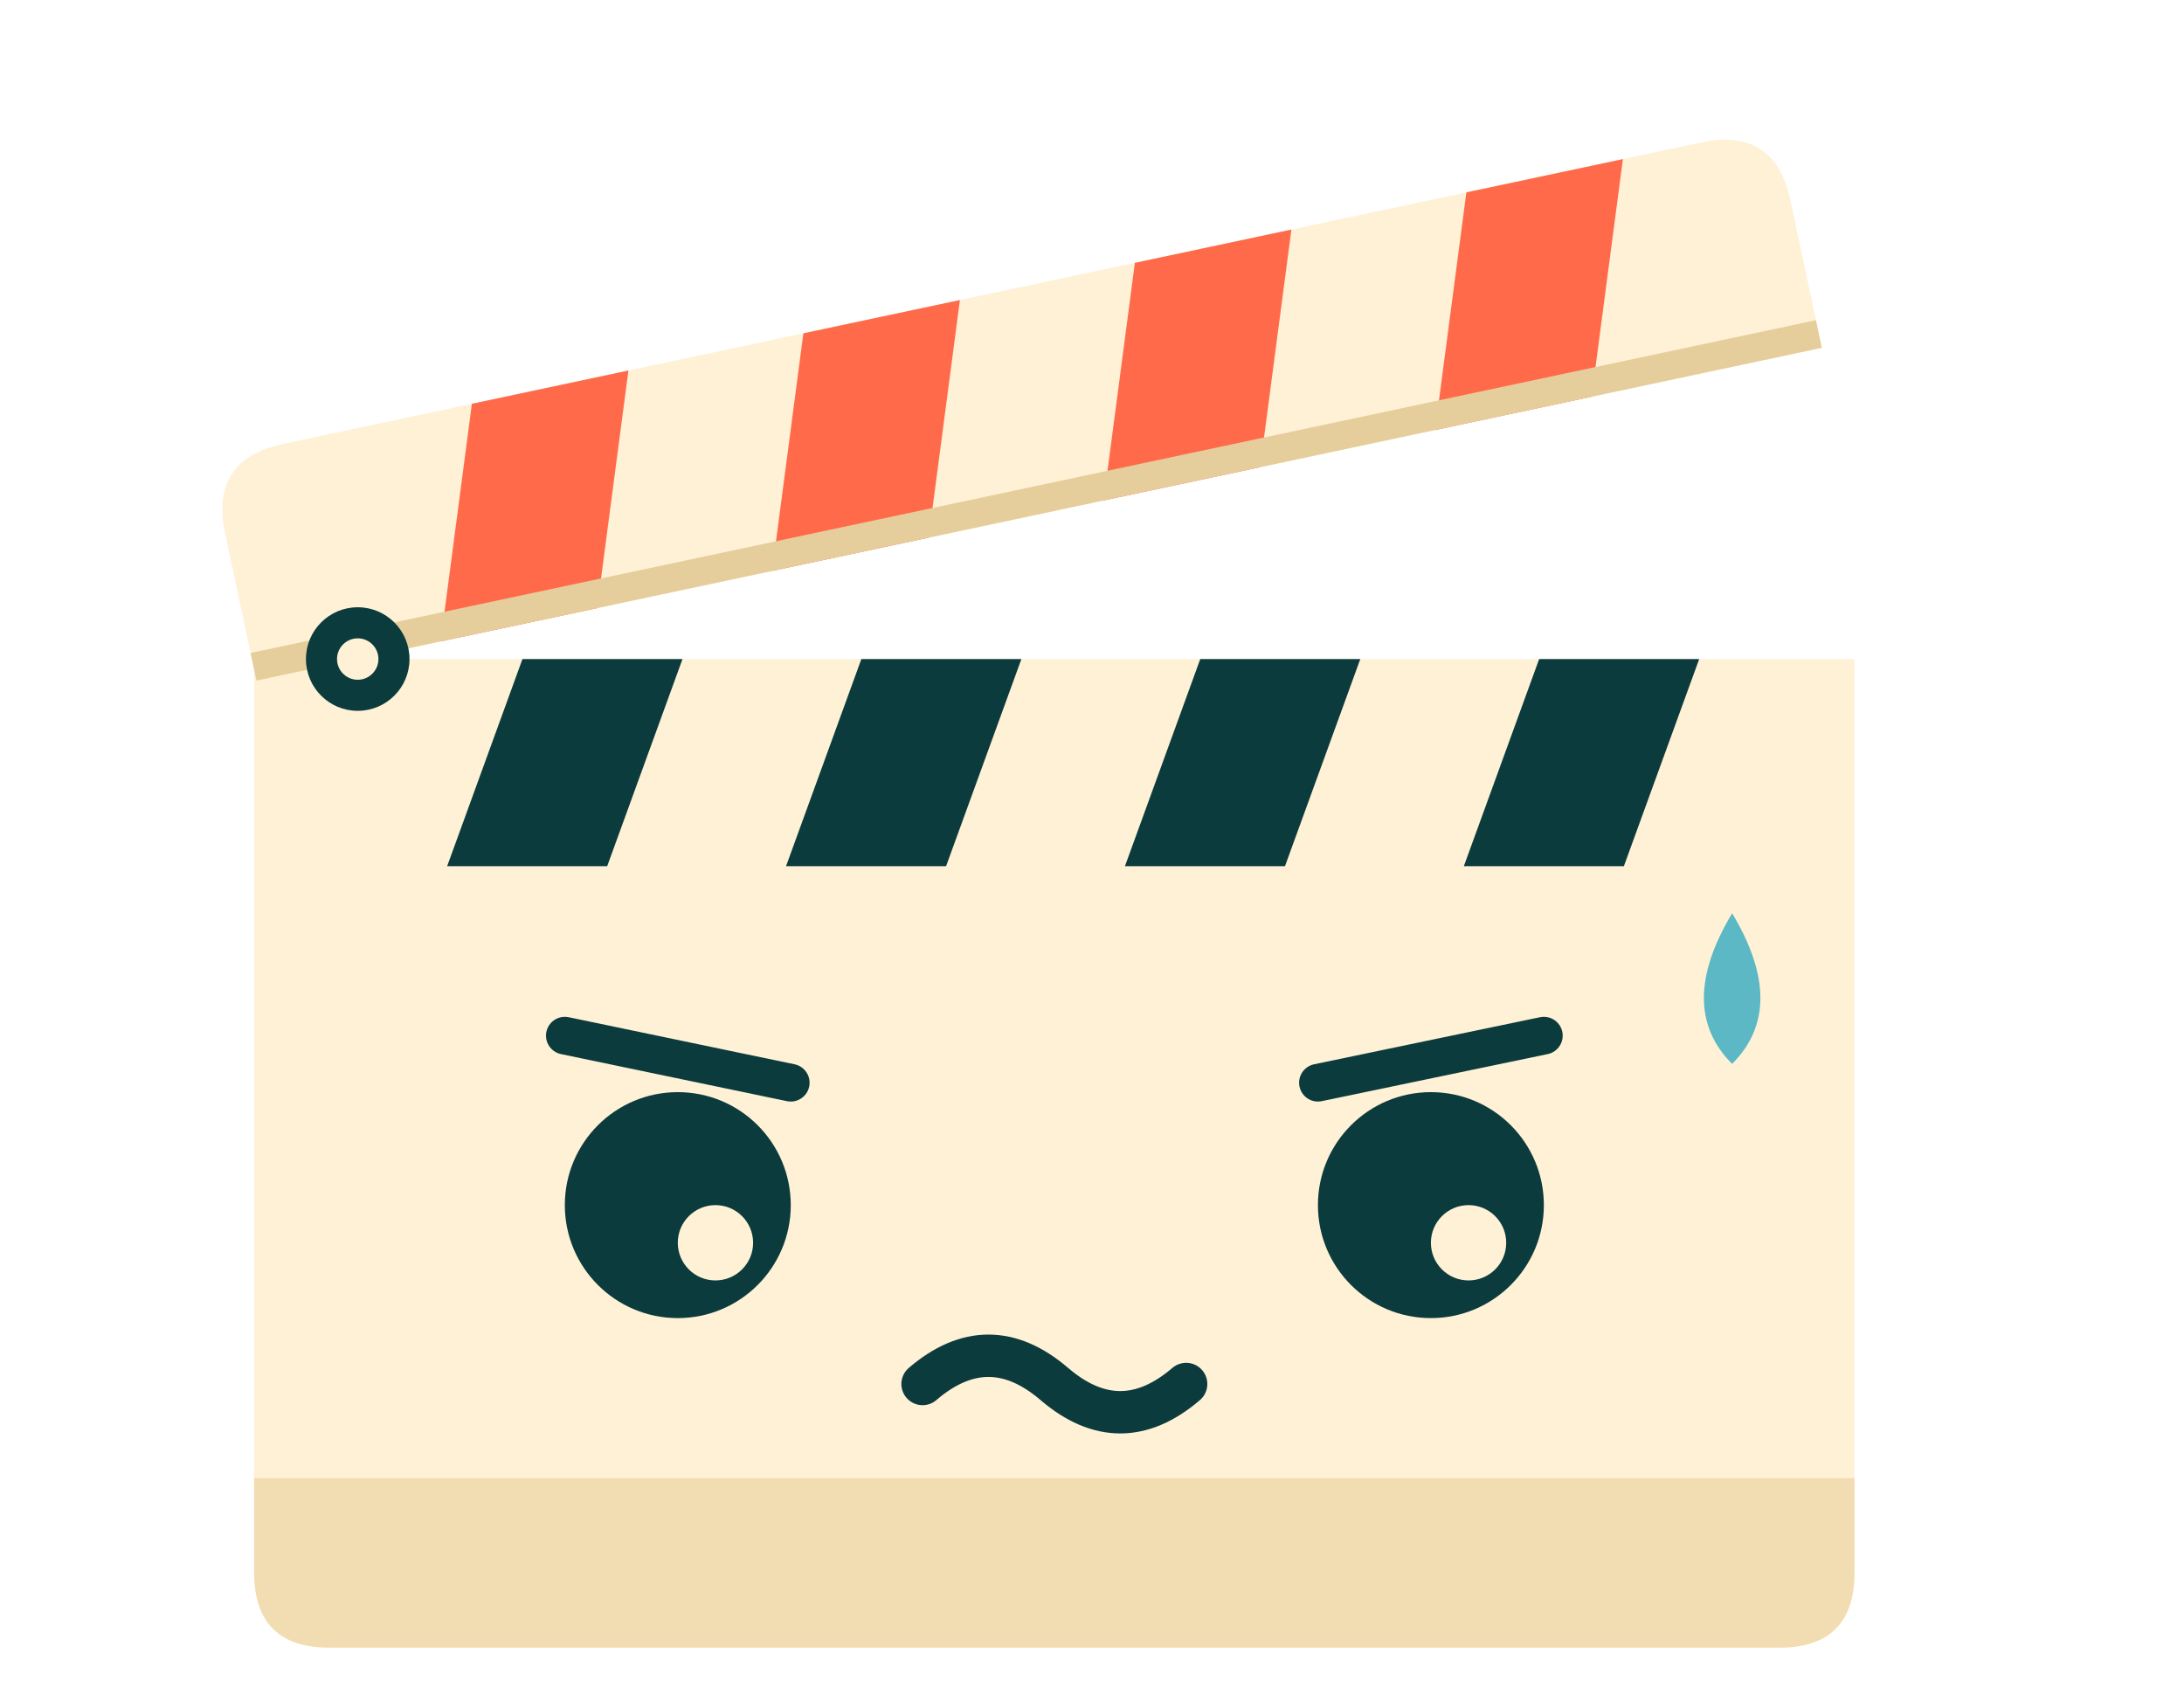
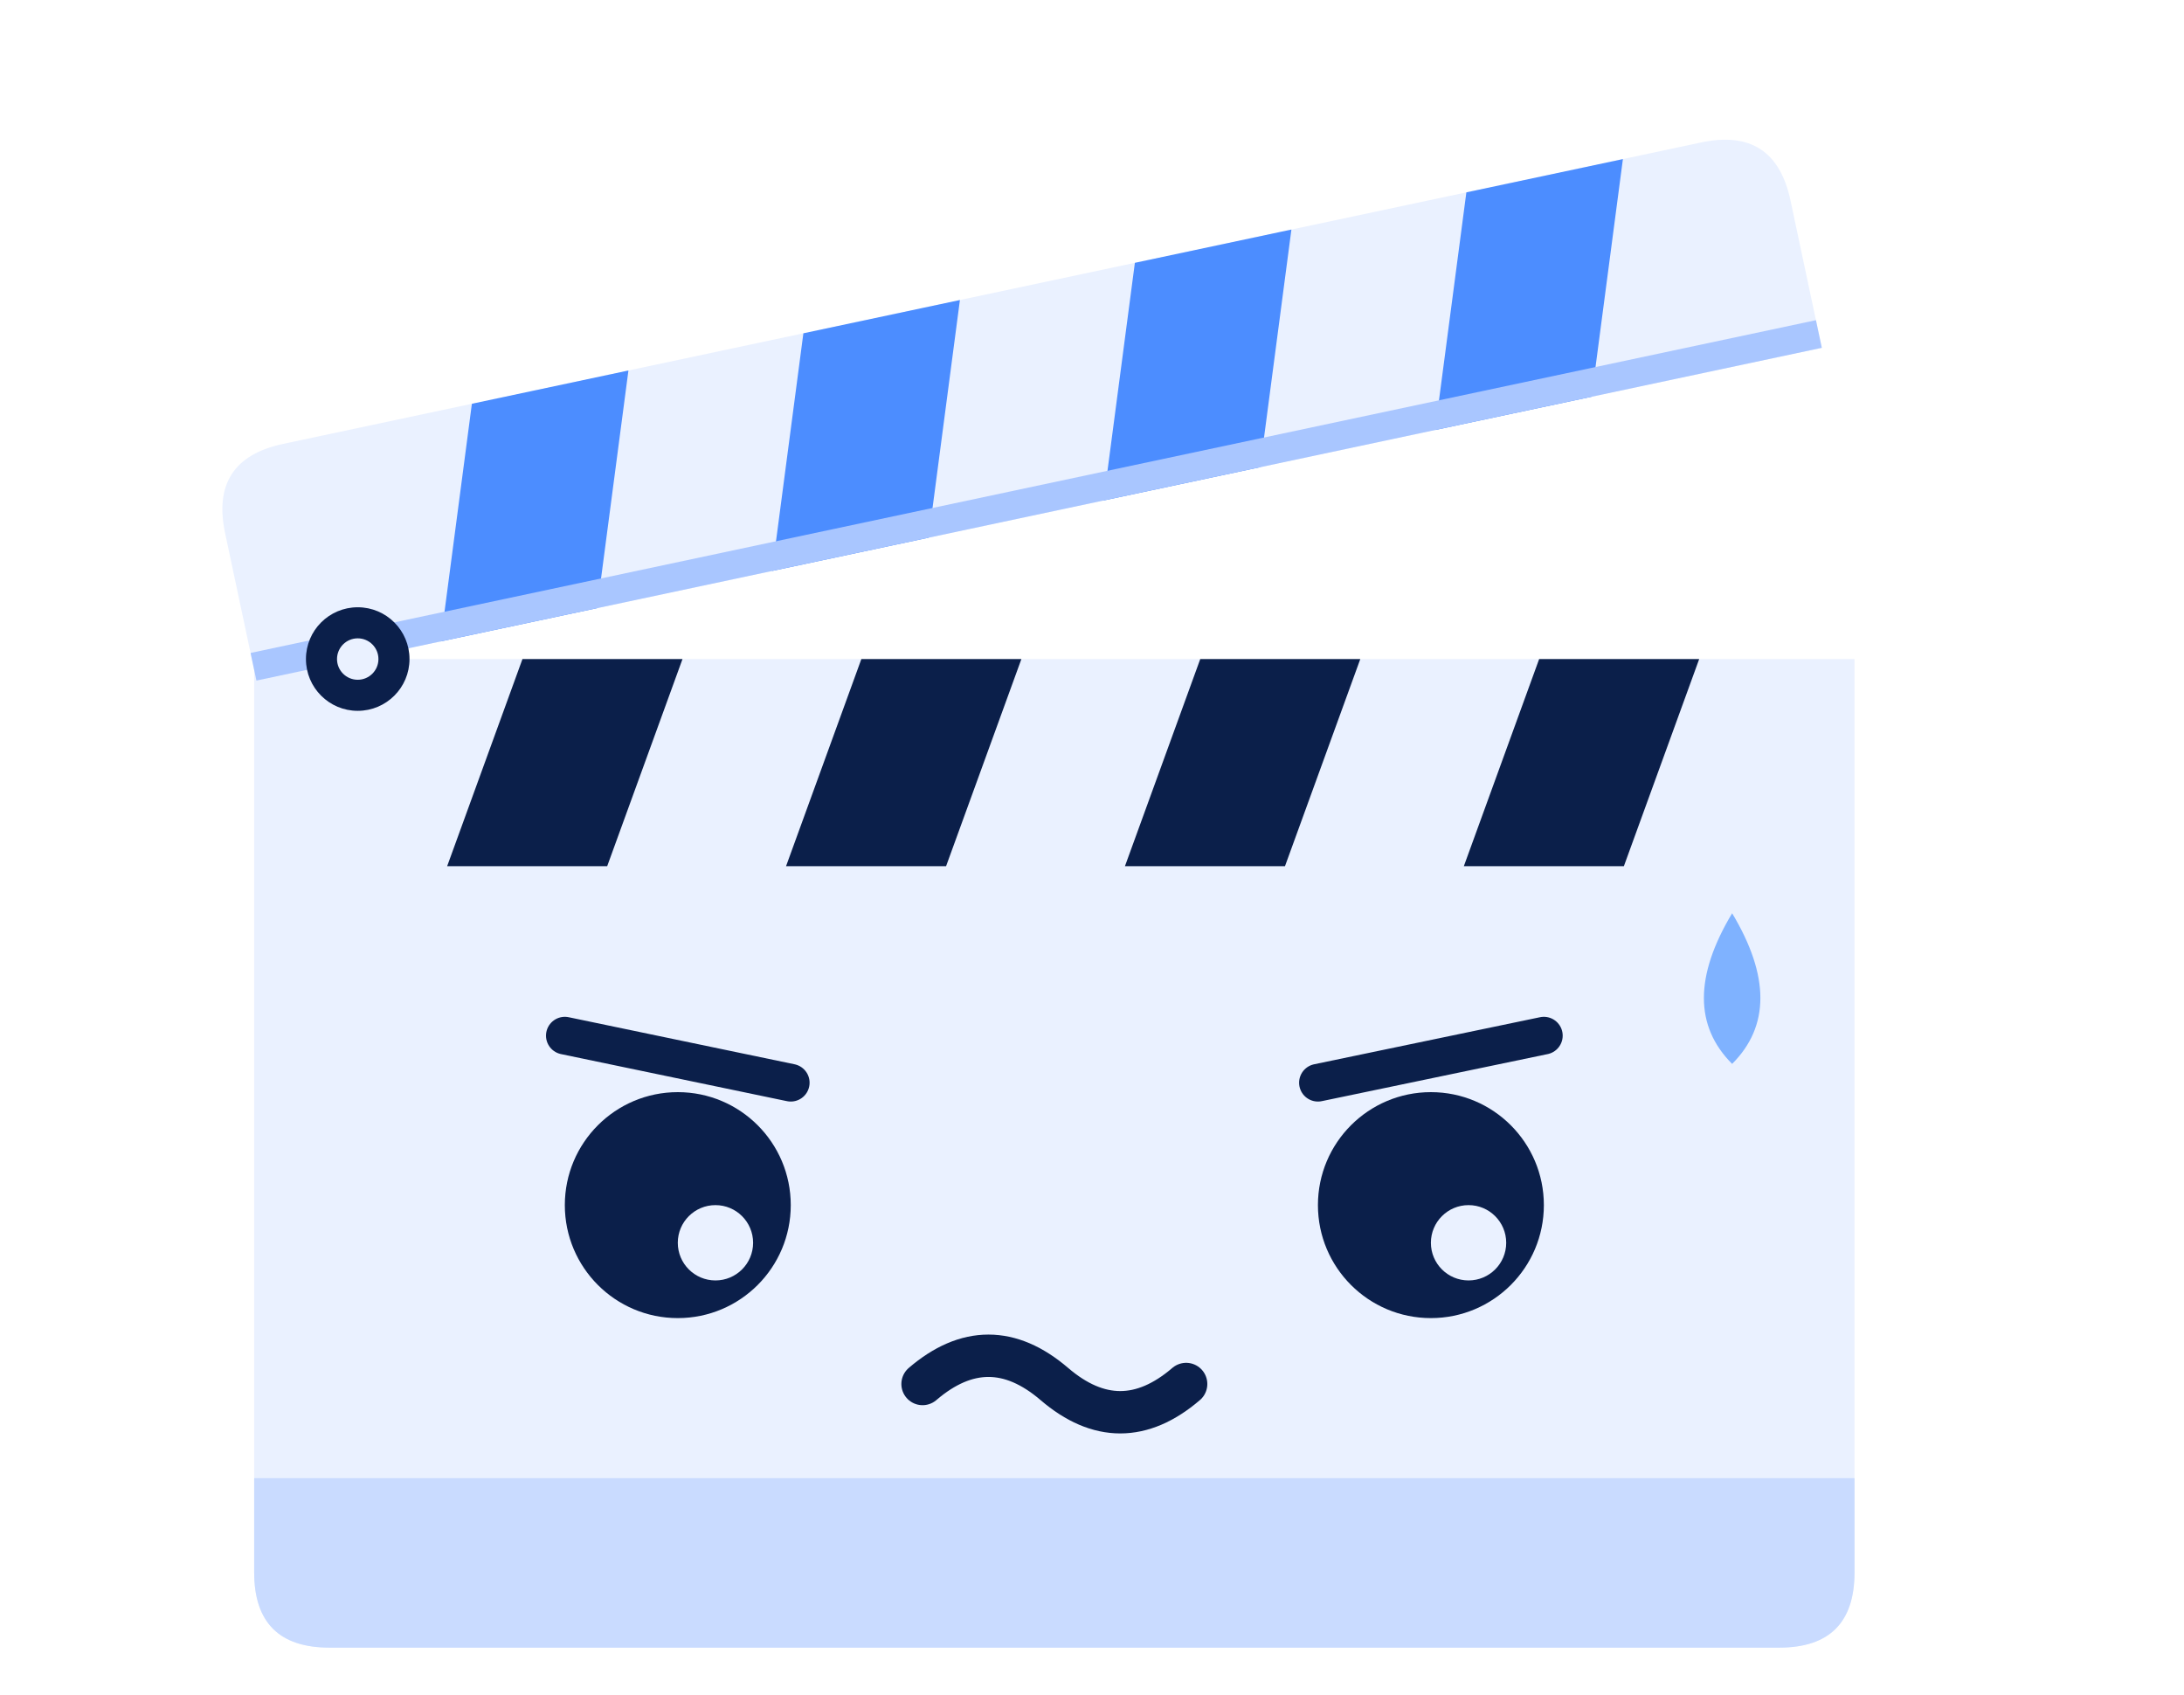
<svg xmlns="http://www.w3.org/2000/svg" width="232" height="180" viewBox="78 15 232 180">
  <defs>
    <clipPath id="cl">
      <path d="M105 85 V69 Q105 61 113 61 H267 Q275 61 275 69 V85 Z" />
    </clipPath>
    <clipPath id="bc">
      <path d="M105 85 H275 V182 Q275 190 267 190 H113 Q105 190 105 182 Z" />
    </clipPath>
  </defs>
-   <path d="M105 85 H275 V182 Q275 190 267 190 H113 Q105 190 105 182 Z" fill="#FFF1D6" />
+   <path d="M105 85 H275 V182 Q275 190 267 190 H113 Q105 190 105 182 Z" fill="#EAF1FF" />
  <g clip-path="url(#bc)">
-     <rect x="105" y="172" width="170" height="18" fill="#F2DDB3" />
+     <rect x="105" y="172" width="170" height="18" fill="#C9DBFF" />
  </g>
-   <polygon points="133.5,85 150.5,85 142.5,107 125.5,107" fill="#0B3B3C" />
-   <polygon points="169.5,85 186.5,85 178.5,107 161.5,107" fill="#0B3B3C" />
-   <polygon points="205.5,85 222.5,85 214.5,107 197.5,107" fill="#0B3B3C" />
-   <polygon points="241.5,85 258.5,85 250.5,107 233.5,107" fill="#0B3B3C" />
+   <polygon points="133.5,85 150.5,85 142.5,107 125.5,107" fill="#0B1F4A" />
+   <polygon points="169.5,85 186.5,85 178.5,107 161.5,107" fill="#0B1F4A" />
+   <polygon points="205.5,85 222.5,85 214.5,107 197.5,107" fill="#0B1F4A" />
+   <polygon points="241.5,85 258.5,85 250.5,107 233.5,107" fill="#0B1F4A" />
  <g transform="rotate(-12 116 85)">
-     <path d="M105 85 V69 Q105 61 113 61 H267 Q275 61 275 69 V85 Z" fill="#FFF1D6" />
+     <path d="M105 85 V69 Q105 61 113 61 H267 Q275 61 275 69 V85 Z" fill="#EAF1FF" />
    <g clip-path="url(#cl)">
-       <polygon points="133.5,61 150.5,61 142,85 125,85" fill="#FF6B4A" />
-       <polygon points="169.5,61 186.5,61 178,85 161,85" fill="#FF6B4A" />
-       <polygon points="205.5,61 222.5,61 214,85 197,85" fill="#FF6B4A" />
-       <polygon points="241.5,61 258.5,61 250,85 233,85" fill="#FF6B4A" />
-       <rect x="105" y="82" width="170" height="3" fill="#E6CE9C" />
+       <polygon points="133.5,61 150.5,61 142,85 125,85" fill="#4C8DFF" />
+       <polygon points="169.5,61 186.5,61 178,85 161,85" fill="#4C8DFF" />
+       <polygon points="205.5,61 222.5,61 214,85 197,85" fill="#4C8DFF" />
+       <polygon points="241.5,61 258.5,61 250,85 233,85" fill="#4C8DFF" />
+       <rect x="105" y="82" width="170" height="3" fill="#A9C6FF" />
    </g>
  </g>
-   <circle cx="116" cy="85" r="5.5" fill="#0B3B3C" />
-   <circle cx="116" cy="85" r="2.2" fill="#FFF1D6" />
-   <circle cx="150" cy="143" r="12" fill="#0B3B3C" />
-   <circle cx="230" cy="143" r="12" fill="#0B3B3C" />
-   <circle cx="154" cy="147" r="4" fill="#FFF1D6" />
-   <circle cx="234" cy="147" r="4" fill="#FFF1D6" />
-   <path d="M138 125 L162 130 M242 125 L218 130" fill="none" stroke="#0B3B3C" stroke-width="4" stroke-linecap="round" />
-   <path d="M176 162 Q183 156 190 162 Q197 168 204 162" fill="none" stroke="#0B3B3C" stroke-width="4.5" stroke-linecap="round" />
-   <path d="M262 112 Q268 122 262 128 Q256 122 262 112 Z" fill="#5BB8C4" />
+   <circle cx="116" cy="85" r="5.5" fill="#0B1F4A" />
+   <circle cx="116" cy="85" r="2.2" fill="#EAF1FF" />
+   <circle cx="150" cy="143" r="12" fill="#0B1F4A" />
+   <circle cx="230" cy="143" r="12" fill="#0B1F4A" />
+   <circle cx="154" cy="147" r="4" fill="#EAF1FF" />
+   <circle cx="234" cy="147" r="4" fill="#EAF1FF" />
+   <path d="M138 125 L162 130 M242 125 L218 130" fill="none" stroke="#0B1F4A" stroke-width="4" stroke-linecap="round" />
+   <path d="M176 162 Q183 156 190 162 Q197 168 204 162" fill="none" stroke="#0B1F4A" stroke-width="4.5" stroke-linecap="round" />
+   <path d="M262 112 Q268 122 262 128 Q256 122 262 112 Z" fill="#7FB2FF" />
</svg>
